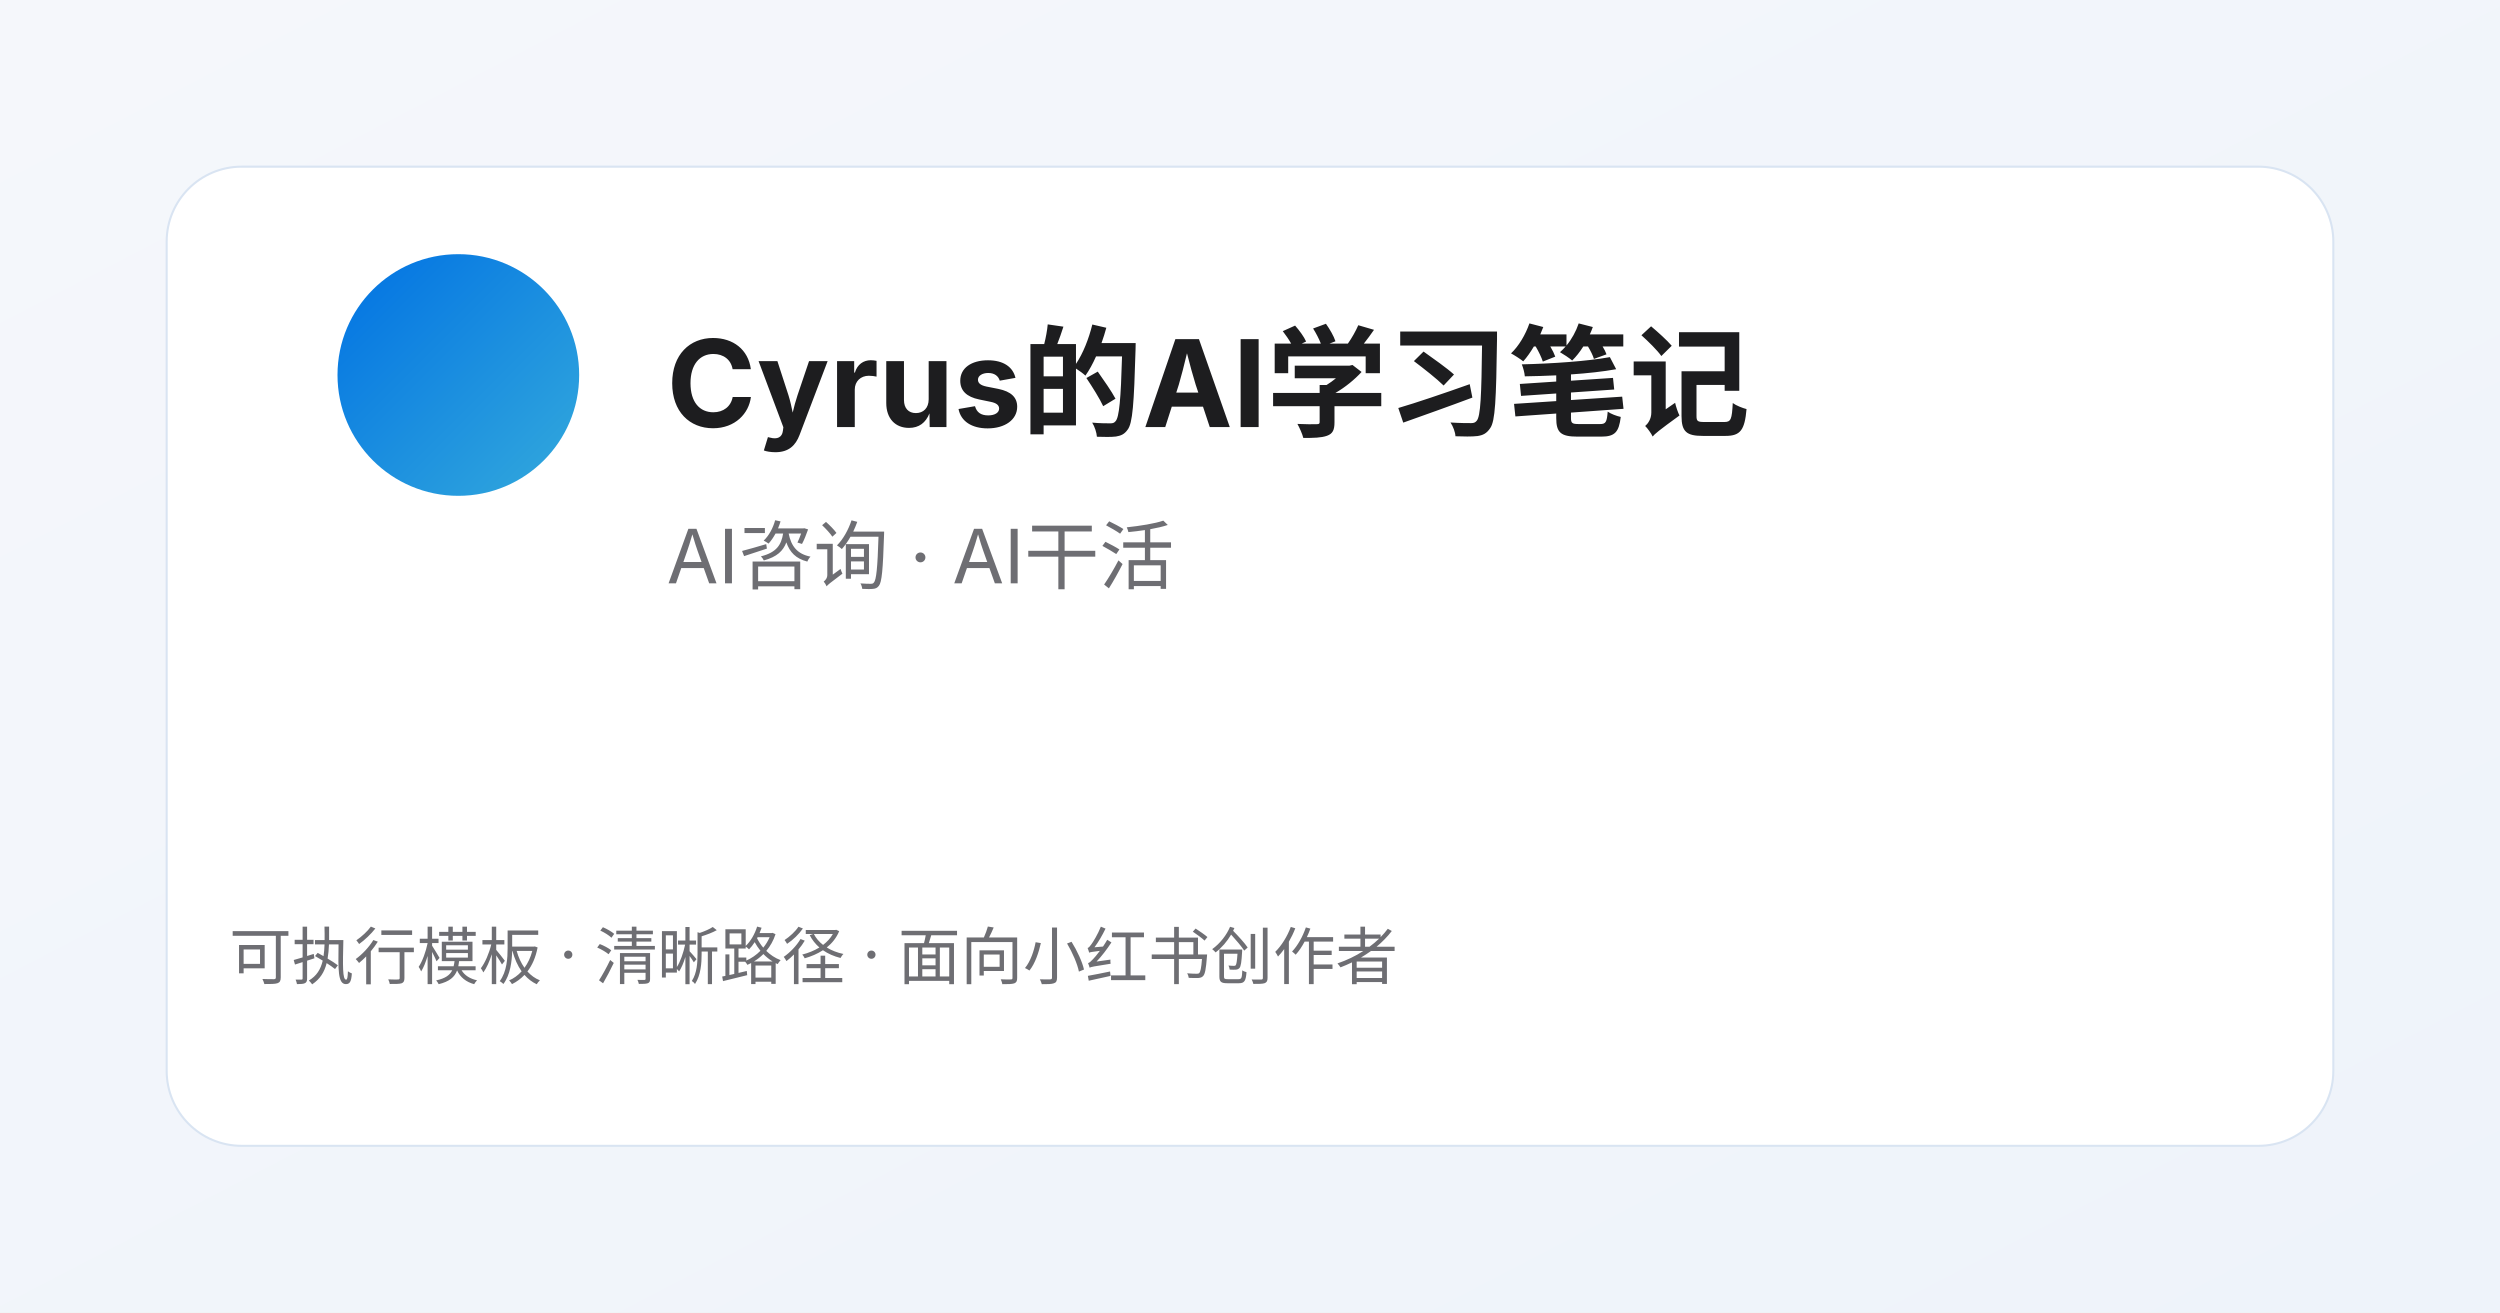
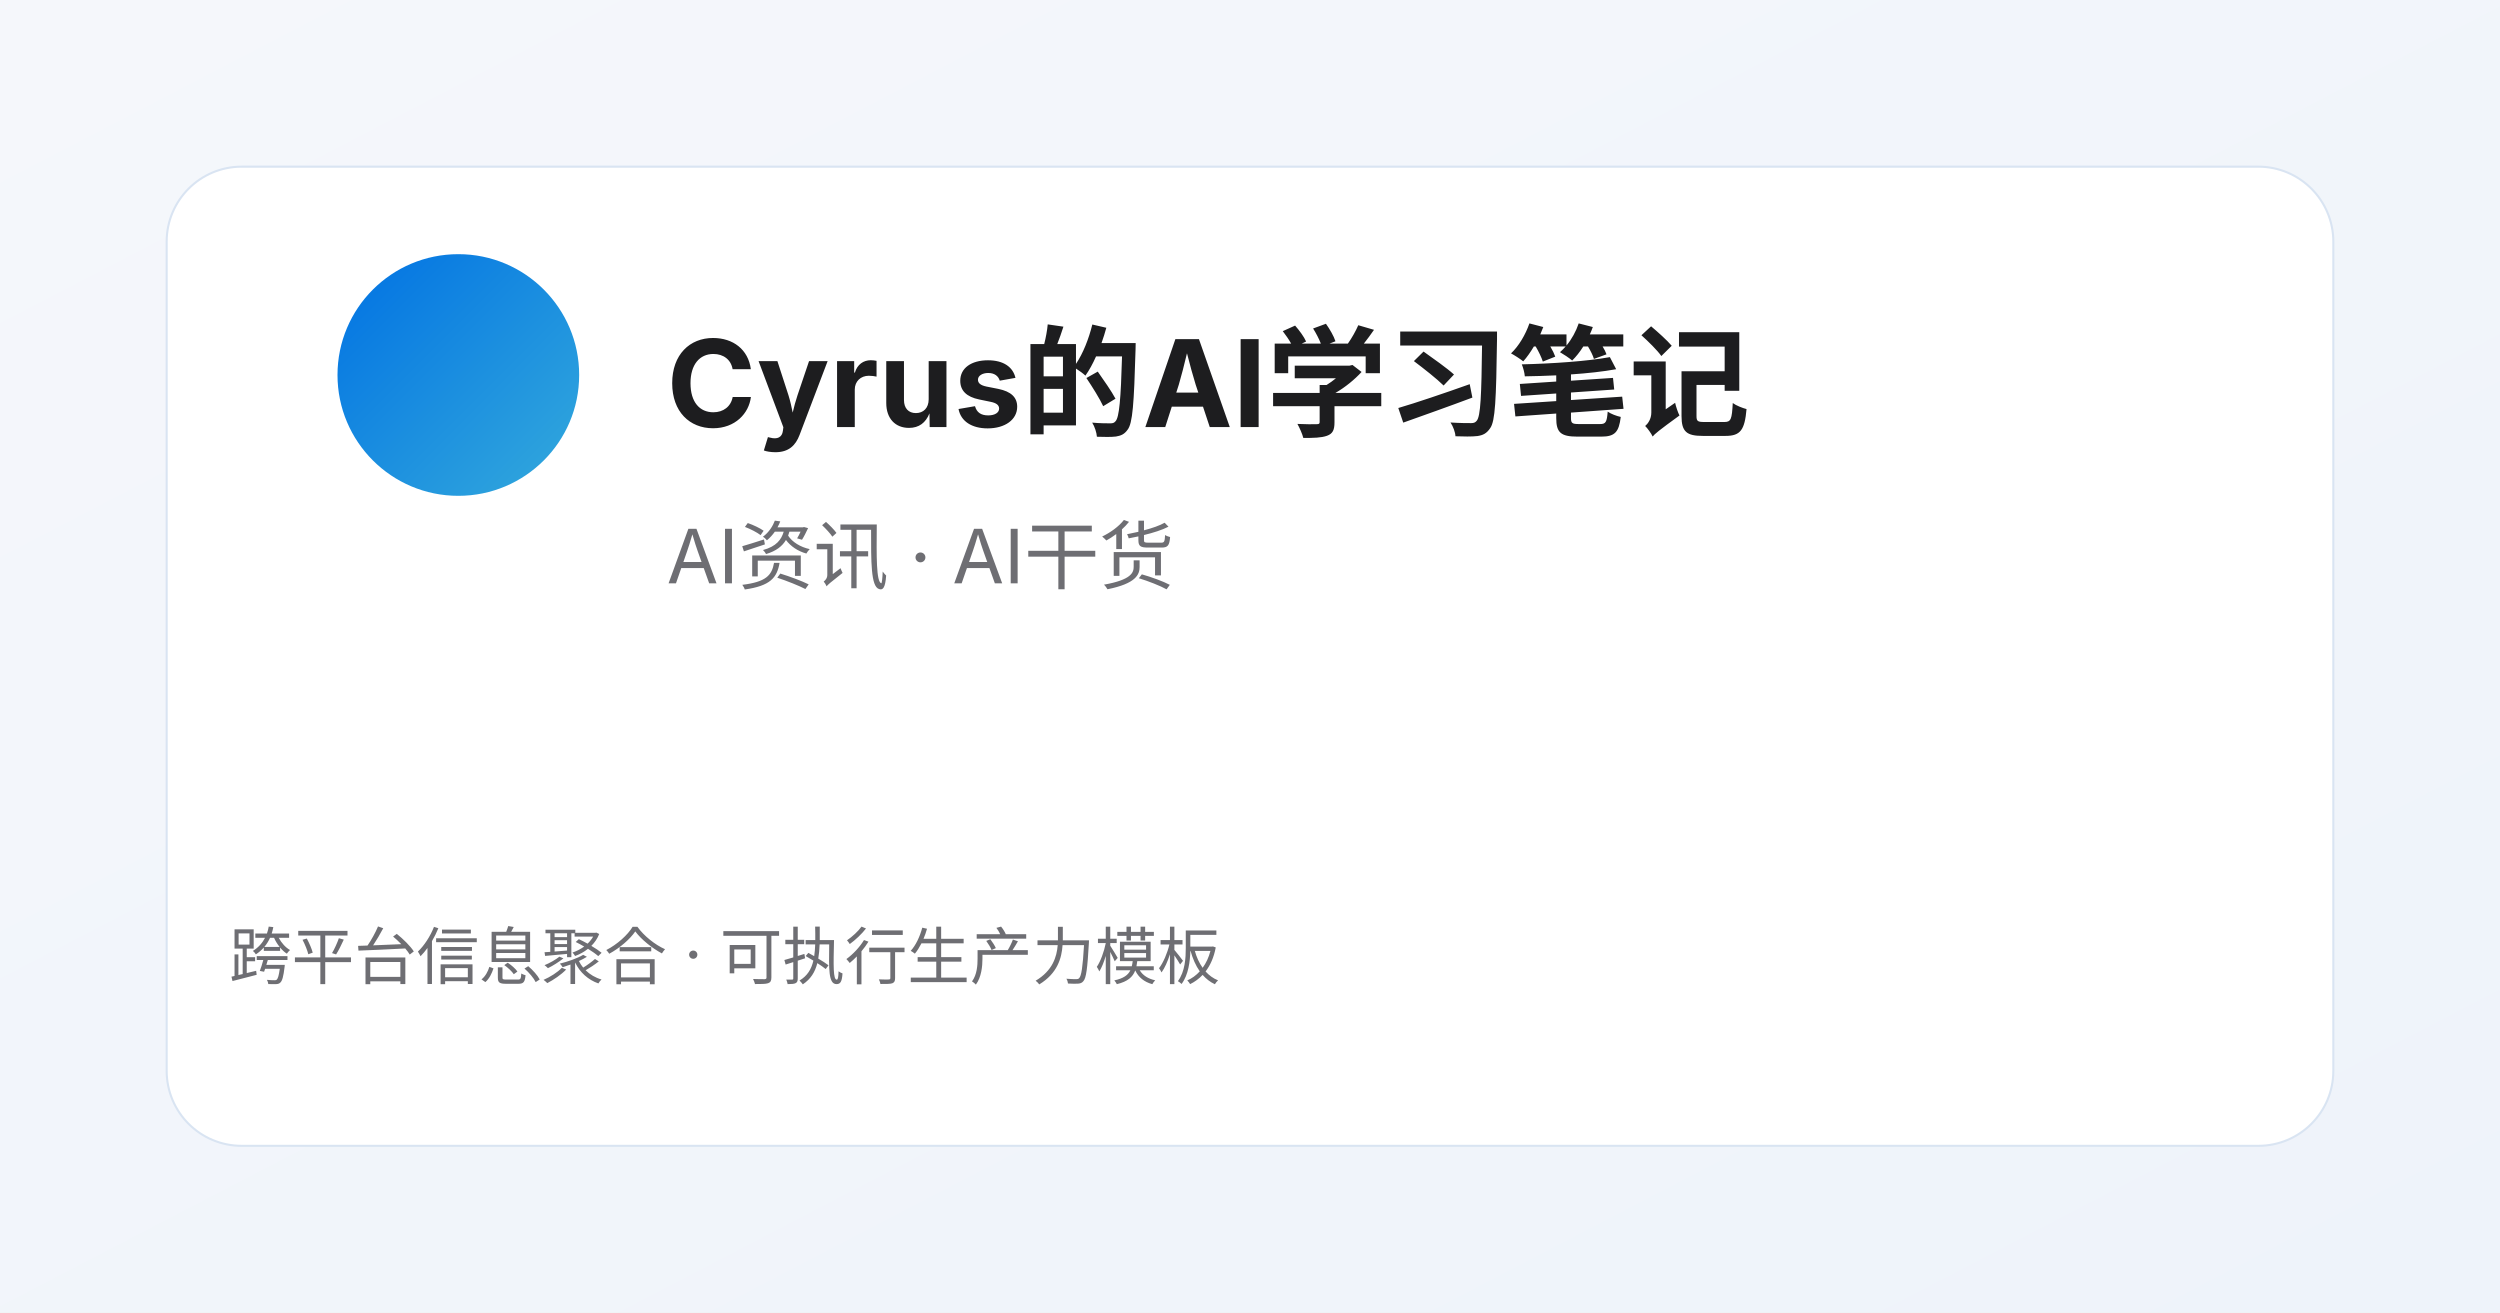
<svg xmlns="http://www.w3.org/2000/svg" width="1200" height="630" viewBox="0 0 1200 630" role="img" aria-label="Cyrus AI">
  <defs>
    <linearGradient id="bg" x1="0" y1="0" x2="1" y2="1">
      <stop offset="0" stop-color="#f5f7fb" />
      <stop offset="1" stop-color="#eef3fa" />
    </linearGradient>
    <linearGradient id="accent" x1="0" y1="0" x2="1" y2="1">
      <stop offset="0" stop-color="#0071e3" />
      <stop offset="1" stop-color="#34aadc" />
    </linearGradient>
  </defs>
  <rect width="1200" height="630" fill="url(#bg)" />
  <rect x="80" y="80" width="1040" height="470" rx="36" fill="#ffffff" stroke="#d9e4f2" />
  <circle cx="220" cy="180" r="58" fill="url(#accent)" />
  <text x="320" y="205" fill="#1d1d1f" font-size="58" font-family="-apple-system, BlinkMacSystemFont, 'SF Pro Display', 'PingFang SC', sans-serif" font-weight="700">
    Cyrus的AI学习笔记
  </text>
  <text x="320" y="280" fill="#6e6e73" font-size="36" font-family="-apple-system, BlinkMacSystemFont, 'SF Pro Text', 'PingFang SC', sans-serif">
-     AI咨询  ·  AI干活
+     AI资讯  ·  AI干货
  </text>
  <text x="110" y="470" fill="#6e6e73" font-size="30" font-family="-apple-system, BlinkMacSystemFont, 'SF Pro Text', 'PingFang SC', sans-serif">
-     可执行模板 · 清晰路径 · 面向小红书创作者
+     跨平台信息聚合 · 可执行生产力模板
  </text>
</svg>
